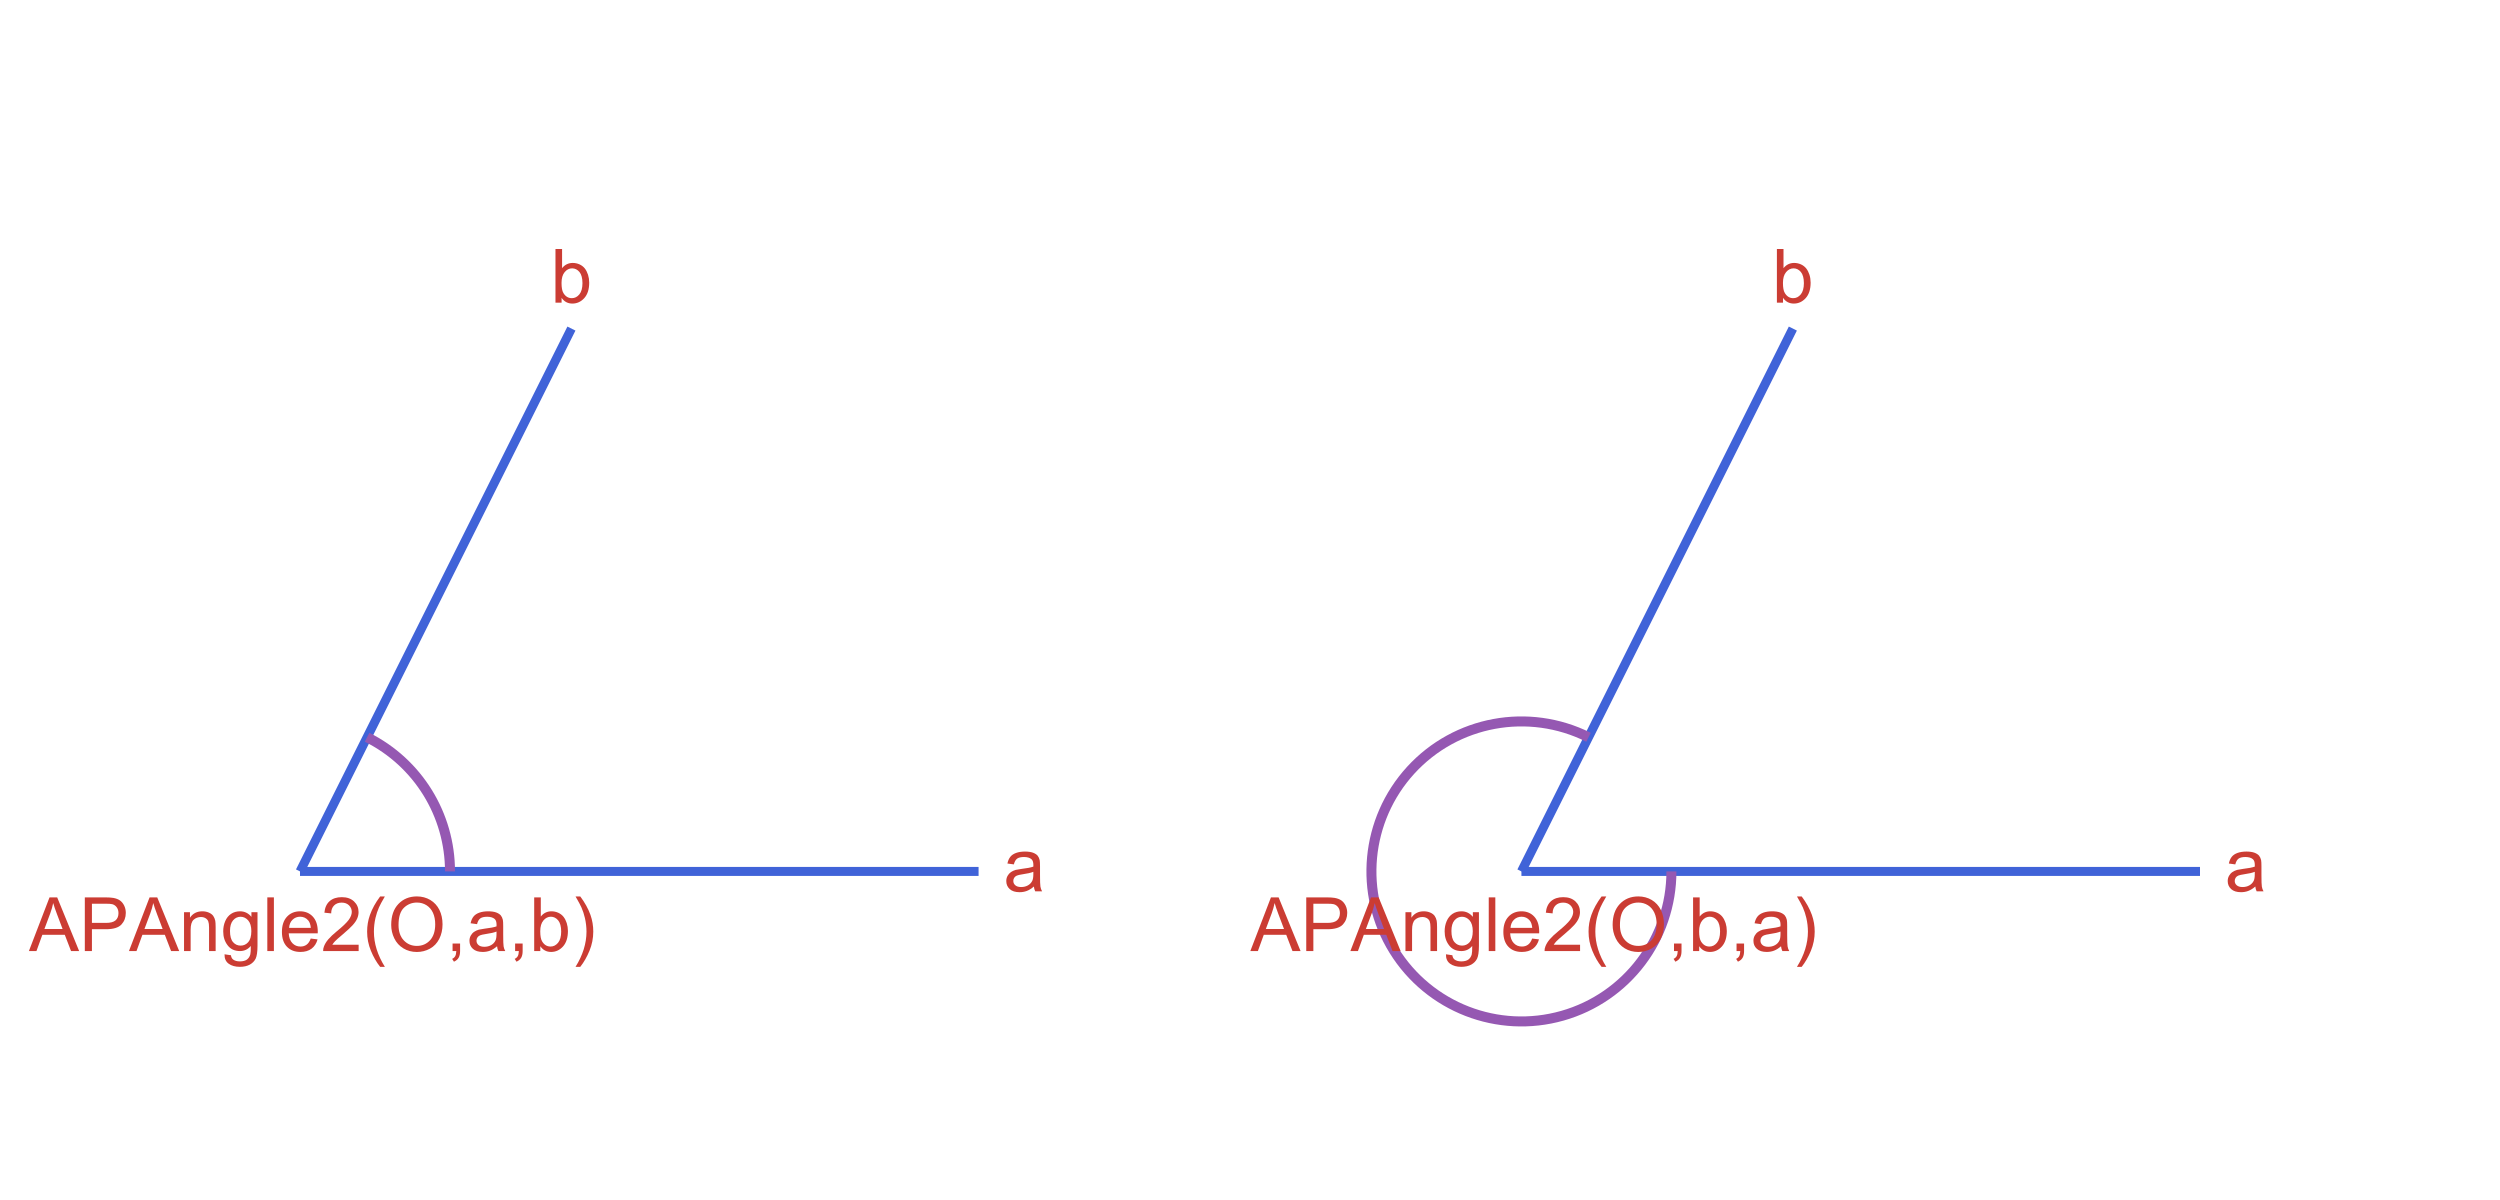
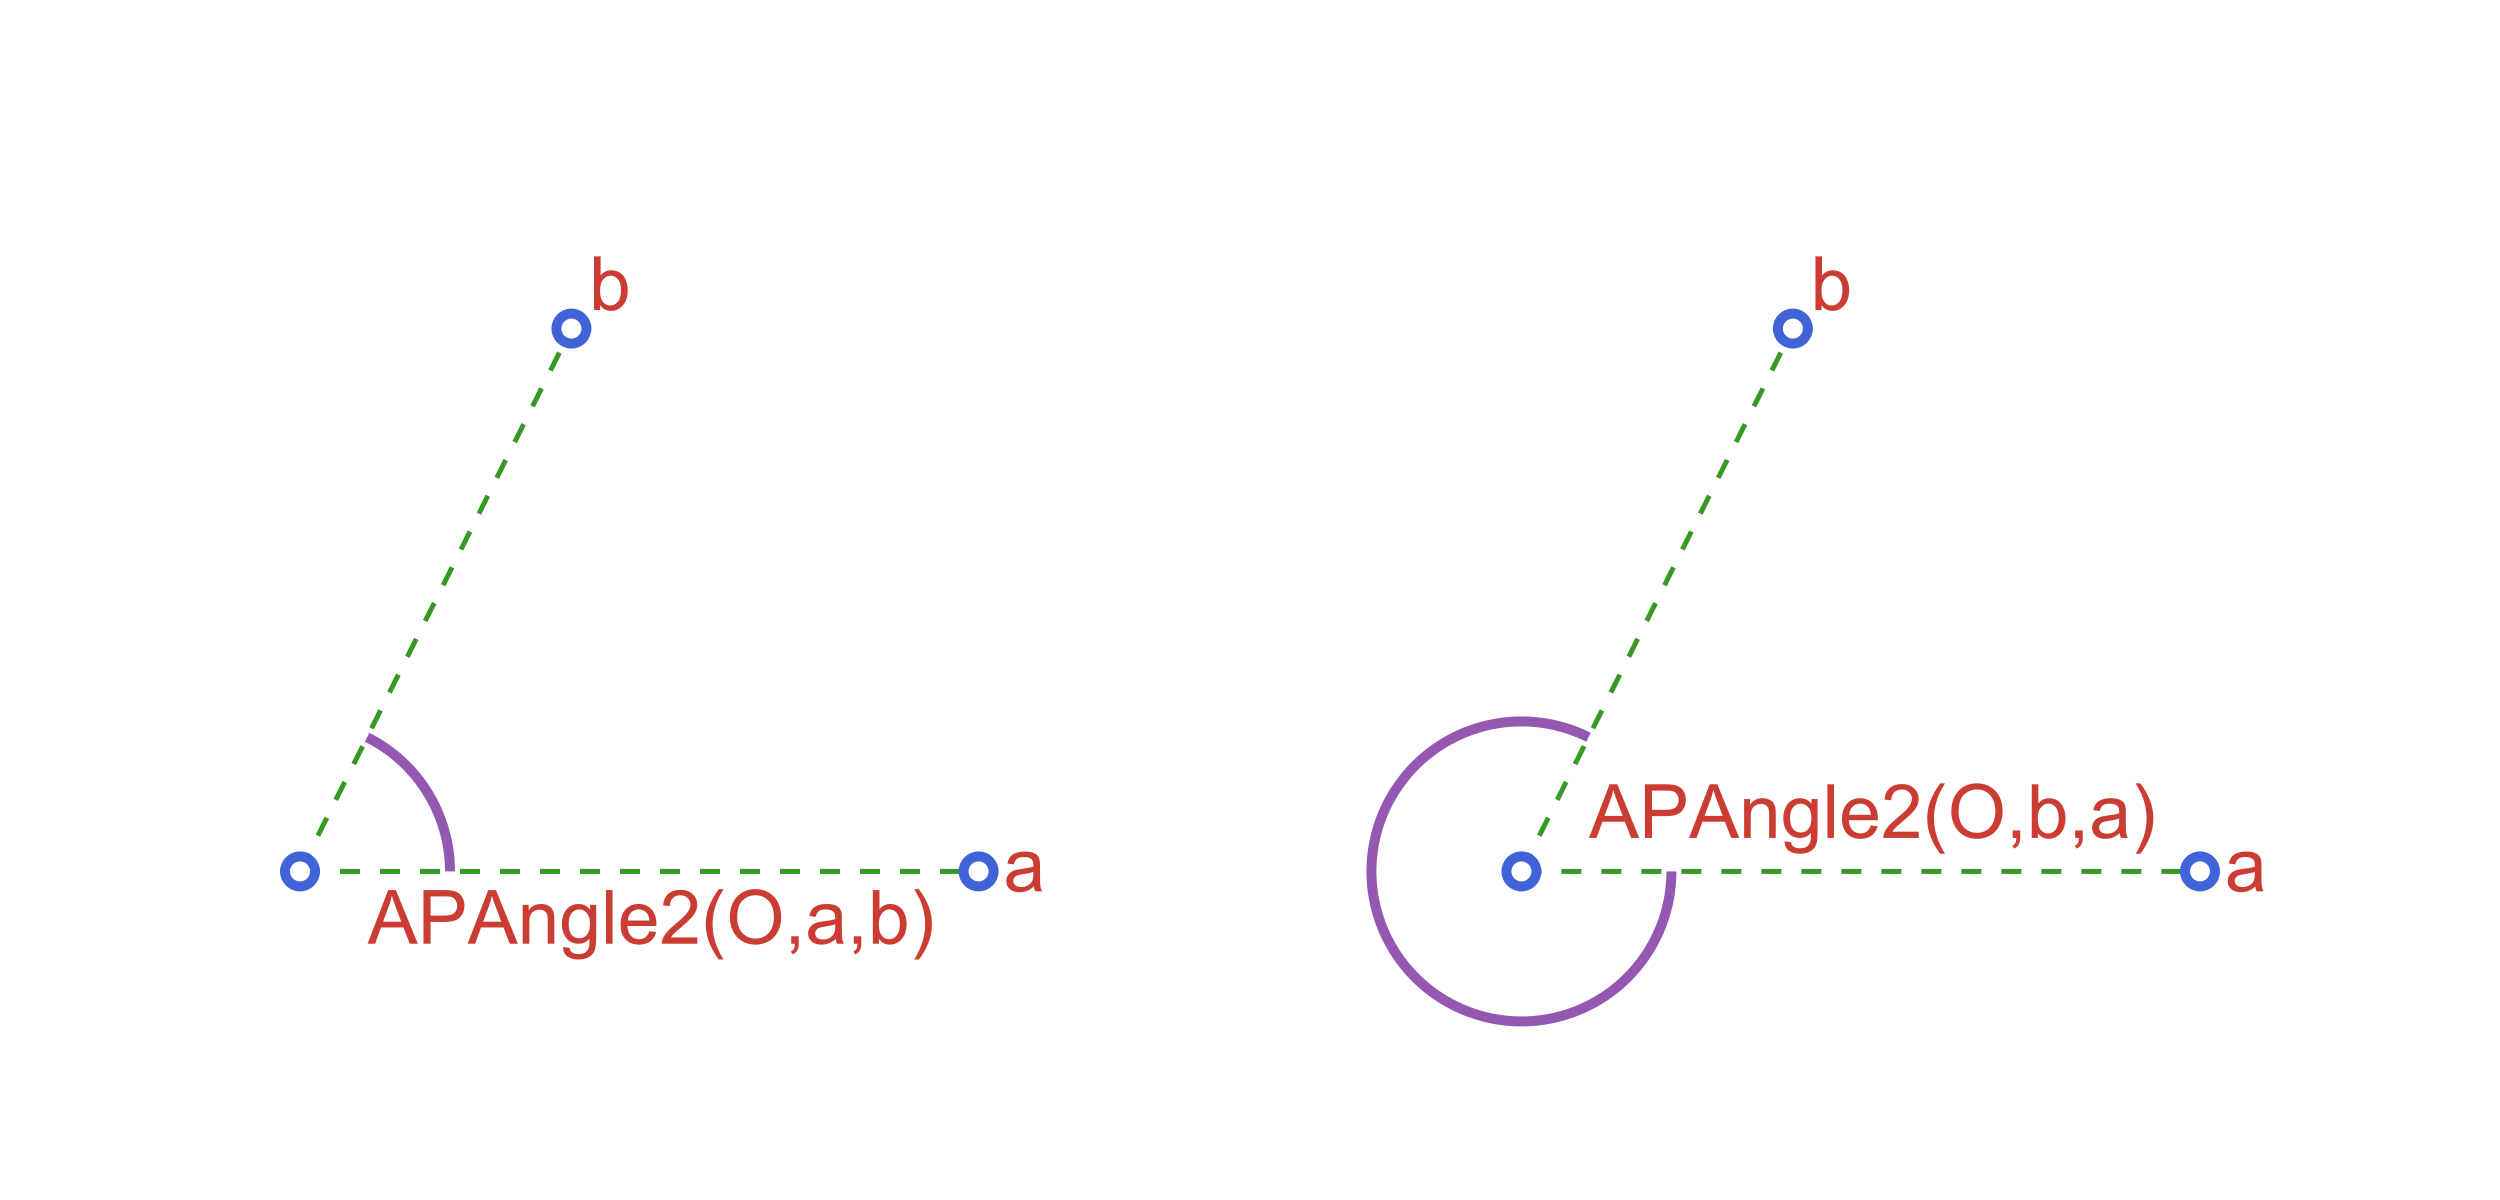
<svg xmlns="http://www.w3.org/2000/svg" xmlns:xlink="http://www.w3.org/1999/xlink" width="500" height="240" viewBox="0 0 500 240">
  <defs>
    <g>
      <g id="glyph-0-0">
        <path d="M 6.062 -0.961 C 5.574 -0.543 5.105 -0.246 4.652 -0.078 C 4.199 0.094 3.715 0.176 3.199 0.176 C 2.344 0.176 1.688 -0.031 1.23 -0.449 C 0.77 -0.867 0.539 -1.402 0.543 -2.051 C 0.539 -2.43 0.625 -2.777 0.801 -3.094 C 0.973 -3.406 1.199 -3.656 1.484 -3.852 C 1.762 -4.039 2.078 -4.184 2.43 -4.285 C 2.688 -4.348 3.078 -4.414 3.602 -4.484 C 4.664 -4.605 5.449 -4.758 5.953 -4.938 C 5.957 -5.113 5.957 -5.227 5.961 -5.281 C 5.957 -5.812 5.836 -6.191 5.59 -6.414 C 5.25 -6.711 4.746 -6.859 4.086 -6.863 C 3.461 -6.859 3.004 -6.75 2.711 -6.535 C 2.414 -6.316 2.195 -5.934 2.059 -5.383 L 0.77 -5.559 C 0.883 -6.109 1.078 -6.555 1.348 -6.895 C 1.613 -7.234 2 -7.496 2.512 -7.68 C 3.016 -7.859 3.605 -7.949 4.277 -7.953 C 4.941 -7.949 5.48 -7.871 5.895 -7.719 C 6.309 -7.559 6.613 -7.363 6.812 -7.129 C 7.004 -6.891 7.141 -6.594 7.223 -6.234 C 7.266 -6.008 7.289 -5.602 7.289 -5.016 L 7.289 -3.258 C 7.289 -2.031 7.316 -1.254 7.371 -0.934 C 7.426 -0.605 7.535 -0.297 7.703 0 L 6.328 0 C 6.191 -0.273 6.102 -0.594 6.062 -0.961 Z M 5.953 -3.902 C 5.477 -3.707 4.758 -3.539 3.801 -3.406 C 3.258 -3.324 2.875 -3.238 2.648 -3.141 C 2.422 -3.043 2.246 -2.898 2.129 -2.711 C 2.004 -2.52 1.945 -2.312 1.949 -2.086 C 1.945 -1.734 2.078 -1.441 2.348 -1.207 C 2.609 -0.973 3 -0.855 3.516 -0.855 C 4.023 -0.855 4.473 -0.965 4.871 -1.188 C 5.262 -1.41 5.555 -1.715 5.742 -2.102 C 5.883 -2.395 5.953 -2.836 5.953 -3.422 Z M 5.953 -3.902 " />
      </g>
      <g id="glyph-0-1">
        <path d="M 2.203 0 L 0.98 0 L 0.98 -10.738 L 2.301 -10.738 L 2.301 -6.906 C 2.852 -7.602 3.562 -7.949 4.43 -7.953 C 4.906 -7.949 5.359 -7.855 5.789 -7.664 C 6.215 -7.469 6.566 -7.195 6.844 -6.852 C 7.117 -6.5 7.332 -6.078 7.492 -5.586 C 7.645 -5.09 7.723 -4.566 7.727 -4.008 C 7.723 -2.672 7.395 -1.641 6.738 -0.914 C 6.078 -0.188 5.285 0.176 4.367 0.176 C 3.445 0.176 2.727 -0.207 2.203 -0.973 Z M 2.191 -3.949 C 2.191 -3.012 2.316 -2.336 2.57 -1.926 C 2.984 -1.242 3.547 -0.902 4.254 -0.906 C 4.832 -0.902 5.328 -1.152 5.75 -1.656 C 6.164 -2.156 6.375 -2.902 6.379 -3.898 C 6.375 -4.91 6.172 -5.66 5.773 -6.145 C 5.367 -6.625 4.883 -6.867 4.312 -6.871 C 3.734 -6.867 3.234 -6.617 2.82 -6.117 C 2.398 -5.617 2.191 -4.895 2.191 -3.949 Z M 2.191 -3.949 " />
      </g>
      <g id="glyph-0-2">
        <path d="M -0.023 0 L 4.102 -10.738 L 5.633 -10.738 L 10.027 0 L 8.406 0 L 7.156 -3.25 L 2.664 -3.25 L 1.488 0 Z M 3.078 -4.41 L 6.715 -4.41 L 5.594 -7.383 C 5.25 -8.285 4.996 -9.027 4.836 -9.609 C 4.695 -8.922 4.504 -8.238 4.254 -7.559 Z M 3.078 -4.41 " />
      </g>
      <g id="glyph-0-3">
        <path d="M 1.156 0 L 1.156 -10.738 L 5.207 -10.738 C 5.918 -10.734 6.461 -10.699 6.84 -10.633 C 7.363 -10.543 7.809 -10.375 8.168 -10.133 C 8.523 -9.883 8.809 -9.539 9.027 -9.094 C 9.242 -8.648 9.352 -8.16 9.352 -7.633 C 9.352 -6.715 9.059 -5.941 8.48 -5.312 C 7.895 -4.68 6.848 -4.363 5.332 -4.367 L 2.578 -4.367 L 2.578 0 Z M 2.578 -5.633 L 5.355 -5.633 C 6.27 -5.629 6.918 -5.801 7.309 -6.145 C 7.691 -6.484 7.887 -6.965 7.887 -7.586 C 7.887 -8.035 7.773 -8.422 7.547 -8.742 C 7.32 -9.062 7.02 -9.273 6.648 -9.375 C 6.41 -9.438 5.969 -9.469 5.324 -9.469 L 2.578 -9.469 Z M 2.578 -5.633 " />
      </g>
      <g id="glyph-0-4">
        <path d="M 0.988 0 L 0.988 -7.777 L 2.176 -7.777 L 2.176 -6.672 C 2.742 -7.523 3.57 -7.949 4.652 -7.953 C 5.121 -7.949 5.551 -7.867 5.941 -7.699 C 6.332 -7.531 6.625 -7.309 6.824 -7.039 C 7.016 -6.762 7.152 -6.438 7.234 -6.062 C 7.281 -5.816 7.305 -5.391 7.309 -4.781 L 7.309 0 L 5.992 0 L 5.992 -4.73 C 5.988 -5.266 5.938 -5.668 5.836 -5.938 C 5.734 -6.199 5.551 -6.414 5.289 -6.574 C 5.027 -6.73 4.723 -6.809 4.371 -6.812 C 3.809 -6.809 3.324 -6.629 2.918 -6.277 C 2.512 -5.918 2.309 -5.242 2.309 -4.25 L 2.309 0 Z M 0.988 0 " />
      </g>
      <g id="glyph-0-5">
        <path d="M 0.746 0.645 L 2.027 0.836 C 2.082 1.23 2.23 1.52 2.477 1.699 C 2.801 1.941 3.246 2.062 3.816 2.066 C 4.422 2.062 4.895 1.941 5.227 1.699 C 5.559 1.453 5.781 1.109 5.902 0.672 C 5.969 0.402 6.004 -0.16 6 -1.02 C 5.422 -0.34 4.703 0 3.844 0 C 2.773 0 1.945 -0.383 1.363 -1.156 C 0.773 -1.922 0.48 -2.848 0.484 -3.934 C 0.48 -4.672 0.613 -5.359 0.887 -5.988 C 1.152 -6.613 1.543 -7.098 2.055 -7.441 C 2.562 -7.781 3.16 -7.949 3.852 -7.953 C 4.766 -7.949 5.523 -7.578 6.125 -6.84 L 6.125 -7.777 L 7.34 -7.777 L 7.34 -1.055 C 7.336 0.156 7.211 1.012 6.969 1.52 C 6.719 2.02 6.328 2.418 5.797 2.715 C 5.258 3.004 4.602 3.152 3.824 3.156 C 2.891 3.152 2.141 2.945 1.574 2.531 C 1 2.113 0.723 1.484 0.746 0.645 Z M 1.84 -4.027 C 1.84 -3.004 2.039 -2.262 2.445 -1.793 C 2.848 -1.324 3.355 -1.09 3.969 -1.09 C 4.57 -1.09 5.078 -1.32 5.492 -1.789 C 5.898 -2.254 6.105 -2.988 6.109 -3.984 C 6.105 -4.938 5.895 -5.652 5.473 -6.137 C 5.051 -6.617 4.543 -6.859 3.949 -6.863 C 3.363 -6.859 2.863 -6.621 2.453 -6.148 C 2.043 -5.668 1.84 -4.961 1.84 -4.027 Z M 1.84 -4.027 " />
      </g>
      <g id="glyph-0-6">
        <path d="M 0.961 0 L 0.961 -10.738 L 2.277 -10.738 L 2.277 0 Z M 0.961 0 " />
      </g>
      <g id="glyph-0-7">
        <path d="M 6.312 -2.504 L 7.676 -2.336 C 7.457 -1.535 7.059 -0.918 6.48 -0.48 C 5.898 -0.043 5.156 0.176 4.254 0.176 C 3.113 0.176 2.211 -0.172 1.547 -0.875 C 0.883 -1.57 0.551 -2.555 0.551 -3.824 C 0.551 -5.129 0.887 -6.145 1.559 -6.867 C 2.23 -7.59 3.105 -7.949 4.184 -7.953 C 5.223 -7.949 6.07 -7.598 6.73 -6.891 C 7.387 -6.18 7.715 -5.184 7.719 -3.902 C 7.715 -3.824 7.715 -3.707 7.711 -3.551 L 1.91 -3.551 C 1.957 -2.695 2.199 -2.039 2.637 -1.586 C 3.07 -1.129 3.609 -0.902 4.262 -0.906 C 4.742 -0.902 5.156 -1.031 5.5 -1.289 C 5.84 -1.543 6.109 -1.945 6.312 -2.504 Z M 1.984 -4.637 L 6.328 -4.637 C 6.27 -5.285 6.102 -5.777 5.828 -6.109 C 5.406 -6.613 4.863 -6.867 4.195 -6.871 C 3.59 -6.867 3.078 -6.664 2.668 -6.262 C 2.254 -5.855 2.027 -5.312 1.984 -4.637 Z M 1.984 -4.637 " />
      </g>
      <g id="glyph-0-8">
        <path d="M 7.551 -1.266 L 7.551 0 L 0.453 0 C 0.438 -0.316 0.492 -0.621 0.609 -0.914 C 0.789 -1.398 1.078 -1.875 1.477 -2.344 C 1.875 -2.812 2.449 -3.352 3.199 -3.969 C 4.367 -4.922 5.156 -5.68 5.566 -6.242 C 5.973 -6.797 6.176 -7.328 6.18 -7.828 C 6.176 -8.352 5.988 -8.793 5.621 -9.152 C 5.246 -9.512 4.762 -9.691 4.16 -9.691 C 3.523 -9.691 3.016 -9.5 2.637 -9.117 C 2.254 -8.734 2.059 -8.207 2.059 -7.535 L 0.703 -7.676 C 0.797 -8.684 1.145 -9.453 1.75 -9.984 C 2.355 -10.516 3.168 -10.781 4.188 -10.781 C 5.215 -10.781 6.031 -10.492 6.633 -9.922 C 7.234 -9.348 7.535 -8.641 7.535 -7.801 C 7.535 -7.367 7.445 -6.945 7.27 -6.531 C 7.094 -6.113 6.801 -5.676 6.395 -5.223 C 5.984 -4.762 5.309 -4.133 4.367 -3.332 C 3.57 -2.664 3.062 -2.215 2.84 -1.98 C 2.613 -1.742 2.43 -1.504 2.285 -1.266 Z M 7.551 -1.266 " />
      </g>
      <g id="glyph-0-9">
        <path d="M 3.508 3.156 C 2.777 2.238 2.16 1.168 1.66 -0.062 C 1.152 -1.293 0.902 -2.57 0.906 -3.891 C 0.902 -5.051 1.09 -6.164 1.473 -7.23 C 1.91 -8.465 2.59 -9.695 3.508 -10.922 L 4.453 -10.922 C 3.859 -9.906 3.469 -9.18 3.281 -8.746 C 2.984 -8.07 2.75 -7.367 2.578 -6.637 C 2.367 -5.719 2.262 -4.801 2.262 -3.883 C 2.262 -1.531 2.992 0.812 4.453 3.156 Z M 3.508 3.156 " />
      </g>
      <g id="glyph-0-10">
        <path d="M 0.727 -5.23 C 0.727 -7.008 1.203 -8.402 2.16 -9.414 C 3.117 -10.422 4.352 -10.926 5.867 -10.93 C 6.852 -10.926 7.746 -10.691 8.547 -10.219 C 9.34 -9.742 9.945 -9.078 10.367 -8.234 C 10.781 -7.383 10.992 -6.426 10.992 -5.355 C 10.992 -4.262 10.77 -3.285 10.332 -2.43 C 9.891 -1.566 9.27 -0.914 8.465 -0.477 C 7.656 -0.035 6.789 0.18 5.859 0.184 C 4.848 0.18 3.941 -0.059 3.148 -0.547 C 2.352 -1.031 1.75 -1.699 1.34 -2.547 C 0.93 -3.391 0.727 -4.285 0.727 -5.23 Z M 2.191 -5.207 C 2.191 -3.91 2.539 -2.891 3.234 -2.148 C 3.93 -1.402 4.801 -1.031 5.852 -1.031 C 6.918 -1.031 7.797 -1.406 8.492 -2.16 C 9.18 -2.91 9.527 -3.977 9.527 -5.359 C 9.527 -6.23 9.379 -6.992 9.082 -7.648 C 8.785 -8.297 8.352 -8.805 7.789 -9.164 C 7.219 -9.523 6.582 -9.703 5.875 -9.703 C 4.867 -9.703 4 -9.355 3.277 -8.668 C 2.551 -7.973 2.191 -6.82 2.191 -5.207 Z M 2.191 -5.207 " />
      </g>
      <g id="glyph-0-11">
        <path d="M 1.332 0 L 1.332 -1.5 L 2.836 -1.5 L 2.836 0 C 2.836 0.551 2.738 0.996 2.543 1.336 C 2.348 1.672 2.035 1.934 1.609 2.125 L 1.246 1.559 C 1.523 1.434 1.727 1.254 1.859 1.02 C 1.988 0.785 2.062 0.445 2.078 0 Z M 1.332 0 " />
      </g>
      <g id="glyph-0-12">
        <path d="M 1.852 3.156 L 0.906 3.156 C 2.363 0.812 3.094 -1.531 3.098 -3.883 C 3.094 -4.797 2.988 -5.707 2.781 -6.613 C 2.613 -7.344 2.383 -8.047 2.086 -8.723 C 1.895 -9.16 1.5 -9.895 0.906 -10.922 L 1.852 -10.922 C 2.77 -9.695 3.449 -8.465 3.891 -7.23 C 4.266 -6.164 4.453 -5.051 4.453 -3.891 C 4.453 -2.57 4.199 -1.293 3.695 -0.062 C 3.188 1.168 2.574 2.238 1.852 3.156 Z M 1.852 3.156 " />
      </g>
    </g>
  </defs>
-   <path fill="none" stroke-width="1.8" stroke-linecap="butt" stroke-linejoin="miter" stroke="rgb(25.1%, 38.8%, 84.7%)" stroke-opacity="1" stroke-miterlimit="10" d="M 60 174.285 L 195.715 174.285 " />
-   <path fill="none" stroke-width="1.8" stroke-linecap="butt" stroke-linejoin="miter" stroke="rgb(25.1%, 38.8%, 84.7%)" stroke-opacity="1" stroke-miterlimit="10" d="M 60 174.285 L 114.285 65.715 " />
-   <path fill="none" stroke-width="1.8" stroke-linecap="butt" stroke-linejoin="miter" stroke="rgb(25.1%, 38.8%, 84.7%)" stroke-opacity="1" stroke-miterlimit="10" d="M 304.285 174.285 L 440 174.285 " />
-   <path fill="none" stroke-width="1.8" stroke-linecap="butt" stroke-linejoin="miter" stroke="rgb(25.1%, 38.8%, 84.7%)" stroke-opacity="1" stroke-miterlimit="10" d="M 304.285 174.285 L 358.57 65.715 " />
+   <path fill="none" stroke-width="1" stroke-linecap="butt" stroke-linejoin="miter" stroke="rgb(22%, 59.6%, 14.9%)" stroke-opacity="1" stroke-dasharray="4 4" stroke-miterlimit="10" d="M 60 174.285 L 195.715 174.285 " />
+   <path fill="none" stroke-width="1" stroke-linecap="butt" stroke-linejoin="miter" stroke="rgb(22%, 59.6%, 14.9%)" stroke-opacity="1" stroke-dasharray="4 4" stroke-miterlimit="10" d="M 60 174.285 L 114.285 65.715 " />
+   <path fill="none" stroke-width="1" stroke-linecap="butt" stroke-linejoin="miter" stroke="rgb(22%, 59.6%, 14.9%)" stroke-opacity="1" stroke-dasharray="4 4" stroke-miterlimit="10" d="M 304.285 174.285 L 440 174.285 " />
+   <path fill="none" stroke-width="1" stroke-linecap="butt" stroke-linejoin="miter" stroke="rgb(22%, 59.6%, 14.9%)" stroke-opacity="1" stroke-dasharray="4 4" stroke-miterlimit="10" d="M 304.285 174.285 L 358.57 65.715 " />
  <path fill="none" stroke-width="2" stroke-linecap="butt" stroke-linejoin="miter" stroke="rgb(58.4%, 34.5%, 69.8%)" stroke-opacity="1" stroke-miterlimit="10" d="M 73.418 147.453 C 83.578 152.535 90 162.922 90 174.285 " />
  <path fill="none" stroke-width="2" stroke-linecap="butt" stroke-linejoin="miter" stroke="rgb(58.4%, 34.5%, 69.8%)" stroke-opacity="1" stroke-miterlimit="10" d="M 334.285 174.285 C 334.285 187.695 325.383 199.48 312.484 203.145 C 299.582 206.809 285.816 201.465 278.766 190.059 C 271.715 178.648 273.094 163.949 282.141 154.047 C 291.188 144.148 305.707 141.457 317.703 147.453 " />
  <g fill="rgb(79.6%, 23.5%, 20%)" fill-opacity="1">
    <use xlink:href="#glyph-0-0" x="200.714" y="178.263" />
  </g>
  <g fill="rgb(79.6%, 23.5%, 20%)" fill-opacity="1">
-     <use xlink:href="#glyph-0-1" x="110.115" y="60.539" />
+     <use xlink:href="#glyph-0-1" x="117.821" y="62.003" />
  </g>
  <g fill="rgb(79.6%, 23.5%, 20%)" fill-opacity="1">
-     <use xlink:href="#glyph-0-1" x="354.4" y="60.539" />
+     <use xlink:href="#glyph-0-1" x="362.107" y="62.003" />
  </g>
  <g fill="rgb(79.6%, 23.5%, 20%)" fill-opacity="1">
    <use xlink:href="#glyph-0-0" x="445" y="178.263" />
  </g>
  <g fill="rgb(79.6%, 23.5%, 20%)" fill-opacity="1">
-     <use xlink:href="#glyph-0-2" x="5.803" y="190.213" />
-     <use xlink:href="#glyph-0-3" x="15.808" y="190.213" />
-     <use xlink:href="#glyph-0-2" x="25.813" y="190.213" />
-     <use xlink:href="#glyph-0-4" x="35.818" y="190.213" />
-     <use xlink:href="#glyph-0-5" x="44.16" y="190.213" />
-     <use xlink:href="#glyph-0-6" x="52.502" y="190.213" />
-     <use xlink:href="#glyph-0-7" x="55.835" y="190.213" />
-     <use xlink:href="#glyph-0-8" x="64.177" y="190.213" />
-     <use xlink:href="#glyph-0-9" x="72.52" y="190.213" />
-     <use xlink:href="#glyph-0-10" x="77.515" y="190.213" />
-     <use xlink:href="#glyph-0-11" x="89.182" y="190.213" />
-     <use xlink:href="#glyph-0-0" x="93.35" y="190.213" />
-     <use xlink:href="#glyph-0-11" x="101.692" y="190.213" />
-     <use xlink:href="#glyph-0-1" x="105.859" y="190.213" />
-     <use xlink:href="#glyph-0-12" x="114.202" y="190.213" />
+     <use xlink:href="#glyph-0-2" x="73.536" y="188.749" />
+     <use xlink:href="#glyph-0-3" x="83.54" y="188.749" />
+     <use xlink:href="#glyph-0-2" x="93.545" y="188.749" />
+     <use xlink:href="#glyph-0-4" x="103.55" y="188.749" />
+     <use xlink:href="#glyph-0-5" x="111.892" y="188.749" />
+     <use xlink:href="#glyph-0-6" x="120.235" y="188.749" />
+     <use xlink:href="#glyph-0-7" x="123.567" y="188.749" />
+     <use xlink:href="#glyph-0-8" x="131.91" y="188.749" />
+     <use xlink:href="#glyph-0-9" x="140.252" y="188.749" />
+     <use xlink:href="#glyph-0-10" x="145.247" y="188.749" />
+     <use xlink:href="#glyph-0-11" x="156.914" y="188.749" />
+     <use xlink:href="#glyph-0-0" x="161.082" y="188.749" />
+     <use xlink:href="#glyph-0-11" x="169.424" y="188.749" />
+     <use xlink:href="#glyph-0-1" x="173.592" y="188.749" />
+     <use xlink:href="#glyph-0-12" x="181.934" y="188.749" />
  </g>
  <g fill="rgb(79.6%, 23.5%, 20%)" fill-opacity="1">
-     <use xlink:href="#glyph-0-2" x="250.089" y="190.213" />
-     <use xlink:href="#glyph-0-3" x="260.094" y="190.213" />
-     <use xlink:href="#glyph-0-2" x="270.099" y="190.213" />
-     <use xlink:href="#glyph-0-4" x="280.104" y="190.213" />
-     <use xlink:href="#glyph-0-5" x="288.446" y="190.213" />
-     <use xlink:href="#glyph-0-6" x="296.788" y="190.213" />
-     <use xlink:href="#glyph-0-7" x="300.121" y="190.213" />
-     <use xlink:href="#glyph-0-8" x="308.463" y="190.213" />
-     <use xlink:href="#glyph-0-9" x="316.805" y="190.213" />
-     <use xlink:href="#glyph-0-10" x="321.8" y="190.213" />
-     <use xlink:href="#glyph-0-11" x="333.468" y="190.213" />
-     <use xlink:href="#glyph-0-1" x="337.635" y="190.213" />
-     <use xlink:href="#glyph-0-11" x="345.978" y="190.213" />
-     <use xlink:href="#glyph-0-0" x="350.145" y="190.213" />
-     <use xlink:href="#glyph-0-12" x="358.487" y="190.213" />
+     <use xlink:href="#glyph-0-2" x="317.821" y="167.593" />
+     <use xlink:href="#glyph-0-3" x="327.826" y="167.593" />
+     <use xlink:href="#glyph-0-2" x="337.831" y="167.593" />
+     <use xlink:href="#glyph-0-4" x="347.836" y="167.593" />
+     <use xlink:href="#glyph-0-5" x="356.178" y="167.593" />
+     <use xlink:href="#glyph-0-6" x="364.52" y="167.593" />
+     <use xlink:href="#glyph-0-7" x="367.853" y="167.593" />
+     <use xlink:href="#glyph-0-8" x="376.195" y="167.593" />
+     <use xlink:href="#glyph-0-9" x="384.538" y="167.593" />
+     <use xlink:href="#glyph-0-10" x="389.533" y="167.593" />
+     <use xlink:href="#glyph-0-11" x="401.2" y="167.593" />
+     <use xlink:href="#glyph-0-1" x="405.368" y="167.593" />
+     <use xlink:href="#glyph-0-11" x="413.71" y="167.593" />
+     <use xlink:href="#glyph-0-0" x="417.877" y="167.593" />
+     <use xlink:href="#glyph-0-12" x="426.22" y="167.593" />
  </g>
+   <path fill-rule="nonzero" fill="rgb(100%, 100%, 100%)" fill-opacity="1" stroke-width="2" stroke-linecap="butt" stroke-linejoin="miter" stroke="rgb(25.1%, 38.8%, 84.7%)" stroke-opacity="1" stroke-miterlimit="10" d="M 63 174.285 C 63 175.941 61.656 177.285 60 177.285 C 58.344 177.285 57 175.941 57 174.285 C 57 172.629 58.344 171.285 60 171.285 C 61.656 171.285 63 172.629 63 174.285 Z M 198.715 174.285 C 198.715 175.941 197.371 177.285 195.715 177.285 C 194.059 177.285 192.715 175.941 192.715 174.285 C 192.715 172.629 194.059 171.285 195.715 171.285 C 197.371 171.285 198.715 172.629 198.715 174.285 Z M 117.285 65.715 C 117.285 67.371 115.941 68.715 114.285 68.715 C 112.629 68.715 111.285 67.371 111.285 65.715 C 111.285 64.059 112.629 62.715 114.285 62.715 C 115.941 62.715 117.285 64.059 117.285 65.715 Z M 307.285 174.285 C 307.285 175.941 305.941 177.285 304.285 177.285 C 302.629 177.285 301.285 175.941 301.285 174.285 C 301.285 172.629 302.629 171.285 304.285 171.285 C 305.941 171.285 307.285 172.629 307.285 174.285 Z M 443 174.285 C 443 175.941 441.656 177.285 440 177.285 C 438.344 177.285 437 175.941 437 174.285 C 437 172.629 438.344 171.285 440 171.285 C 441.656 171.285 443 172.629 443 174.285 Z M 361.57 65.715 C 361.57 67.371 360.227 68.715 358.57 68.715 C 356.914 68.715 355.57 67.371 355.57 65.715 C 355.57 64.059 356.914 62.715 358.57 62.715 C 360.227 62.715 361.57 64.059 361.57 65.715 Z M 361.57 65.715 " />
</svg>
